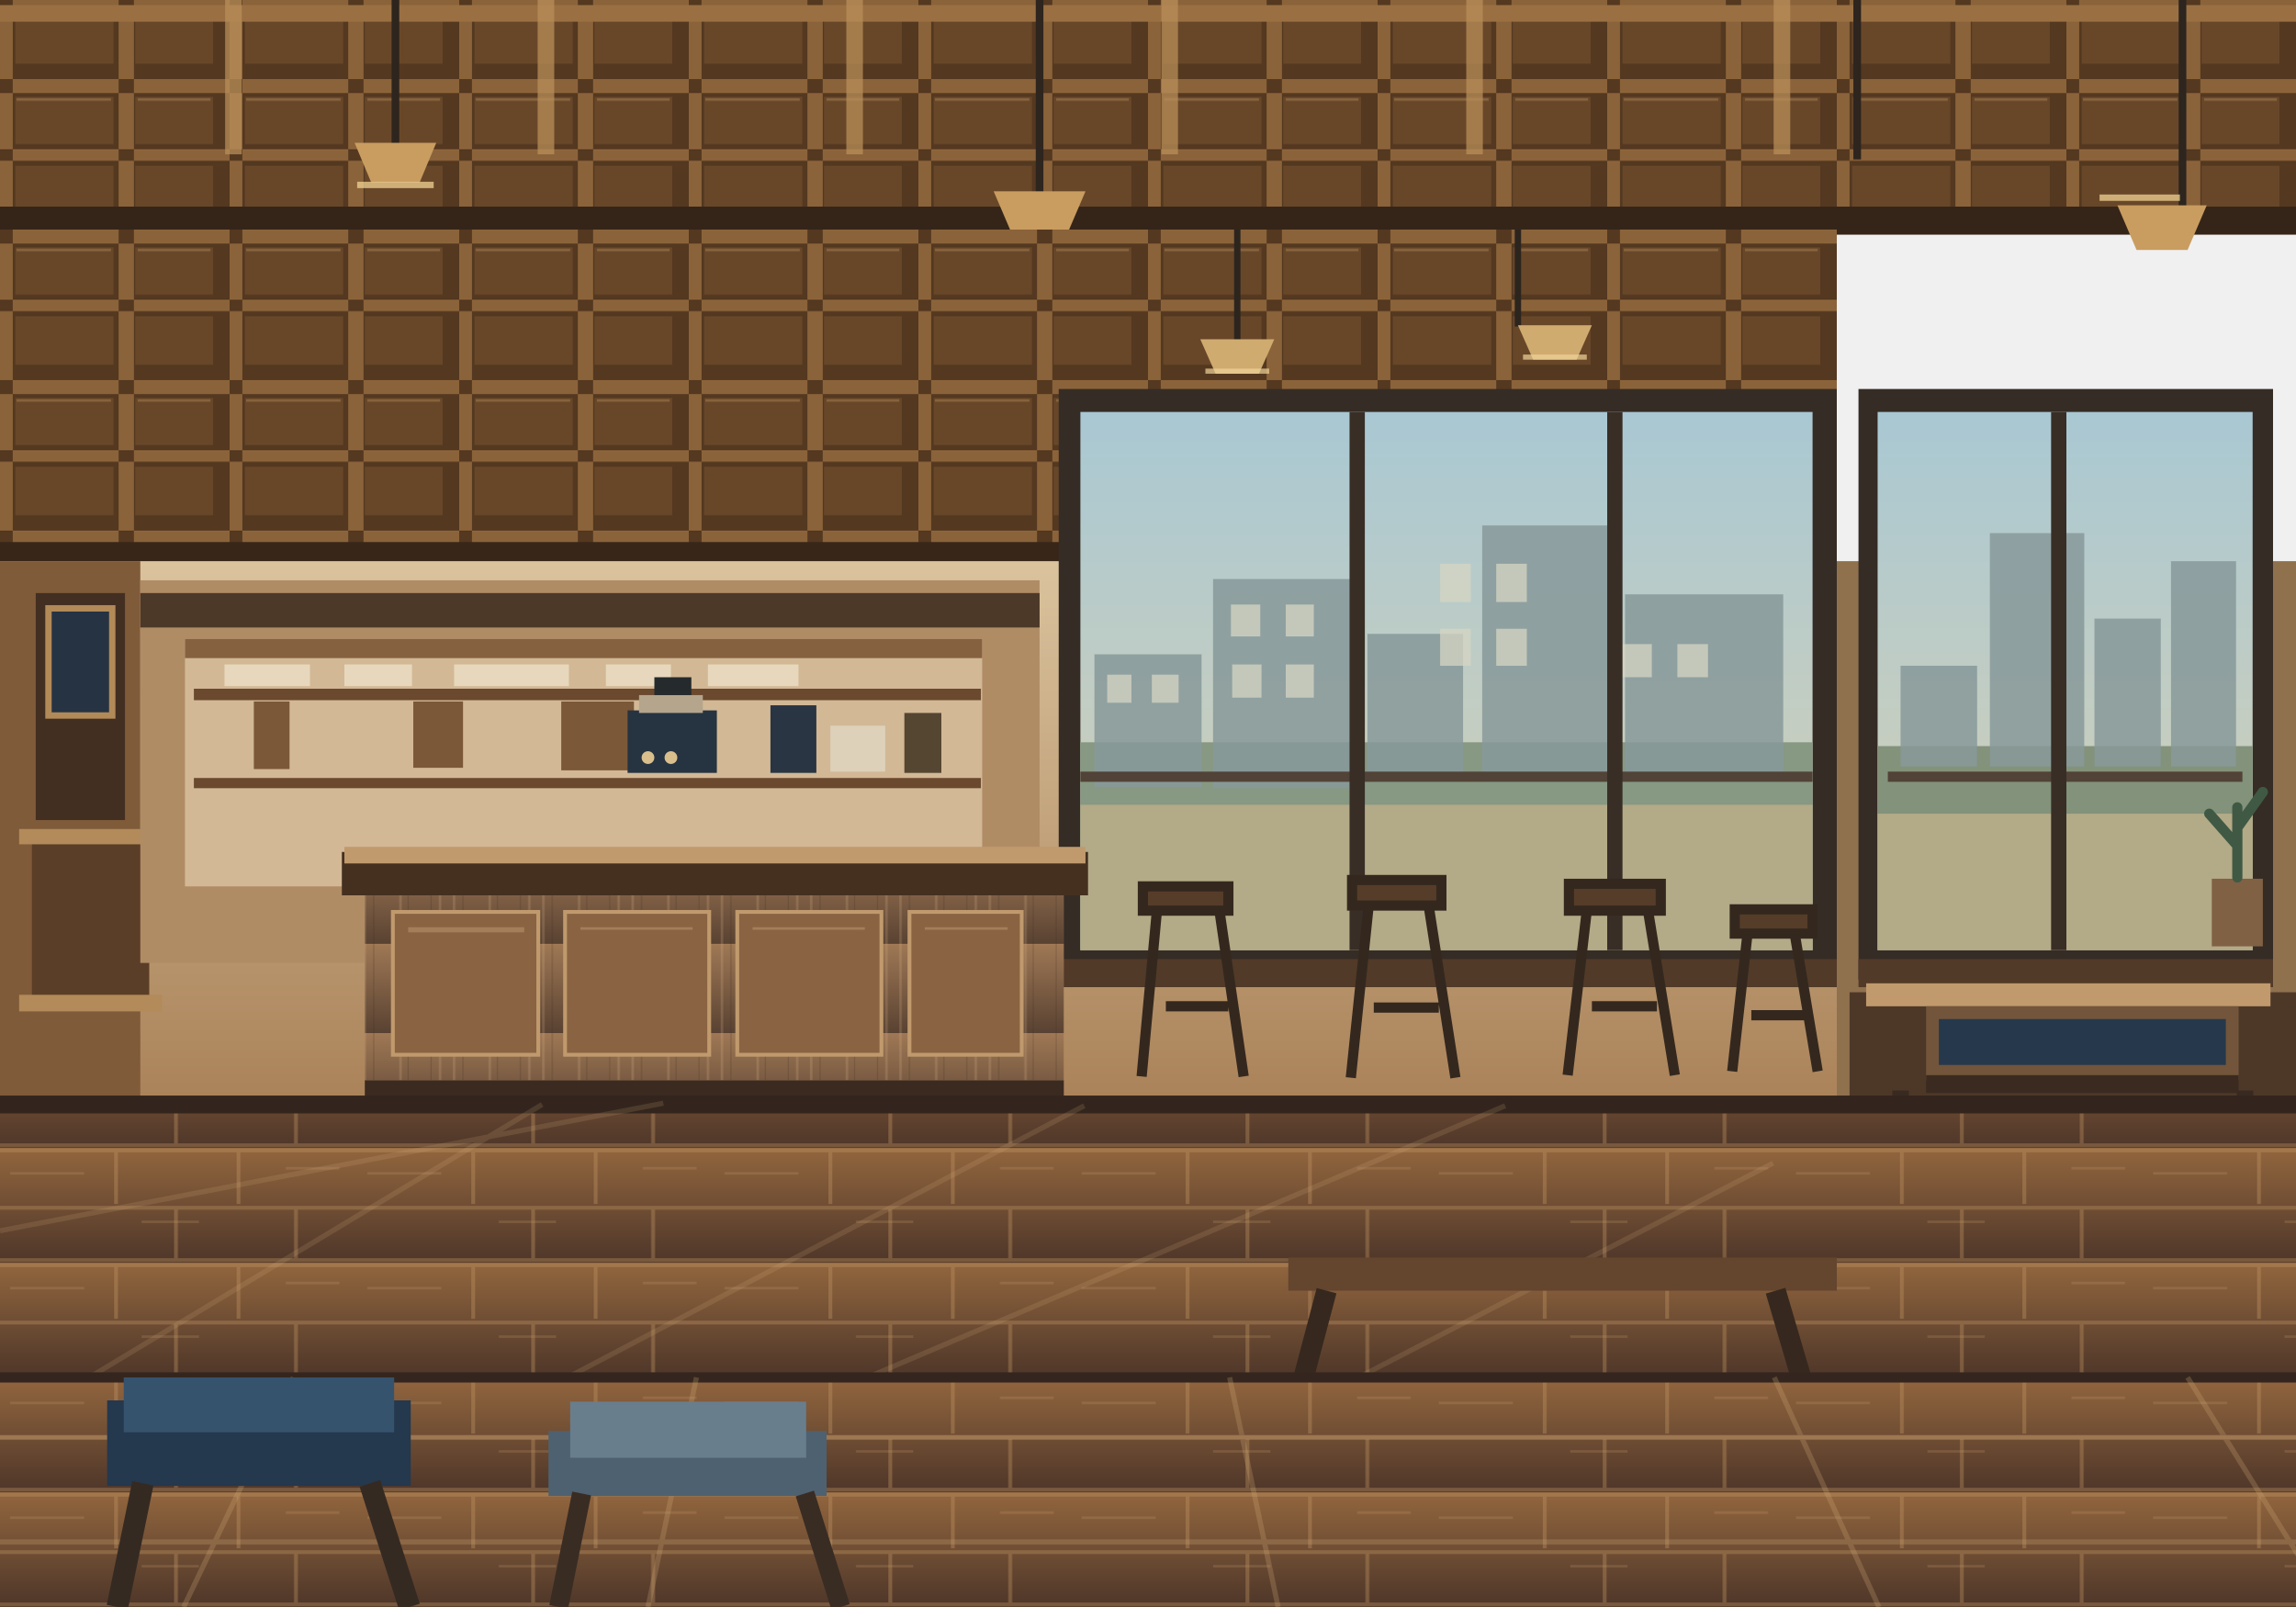
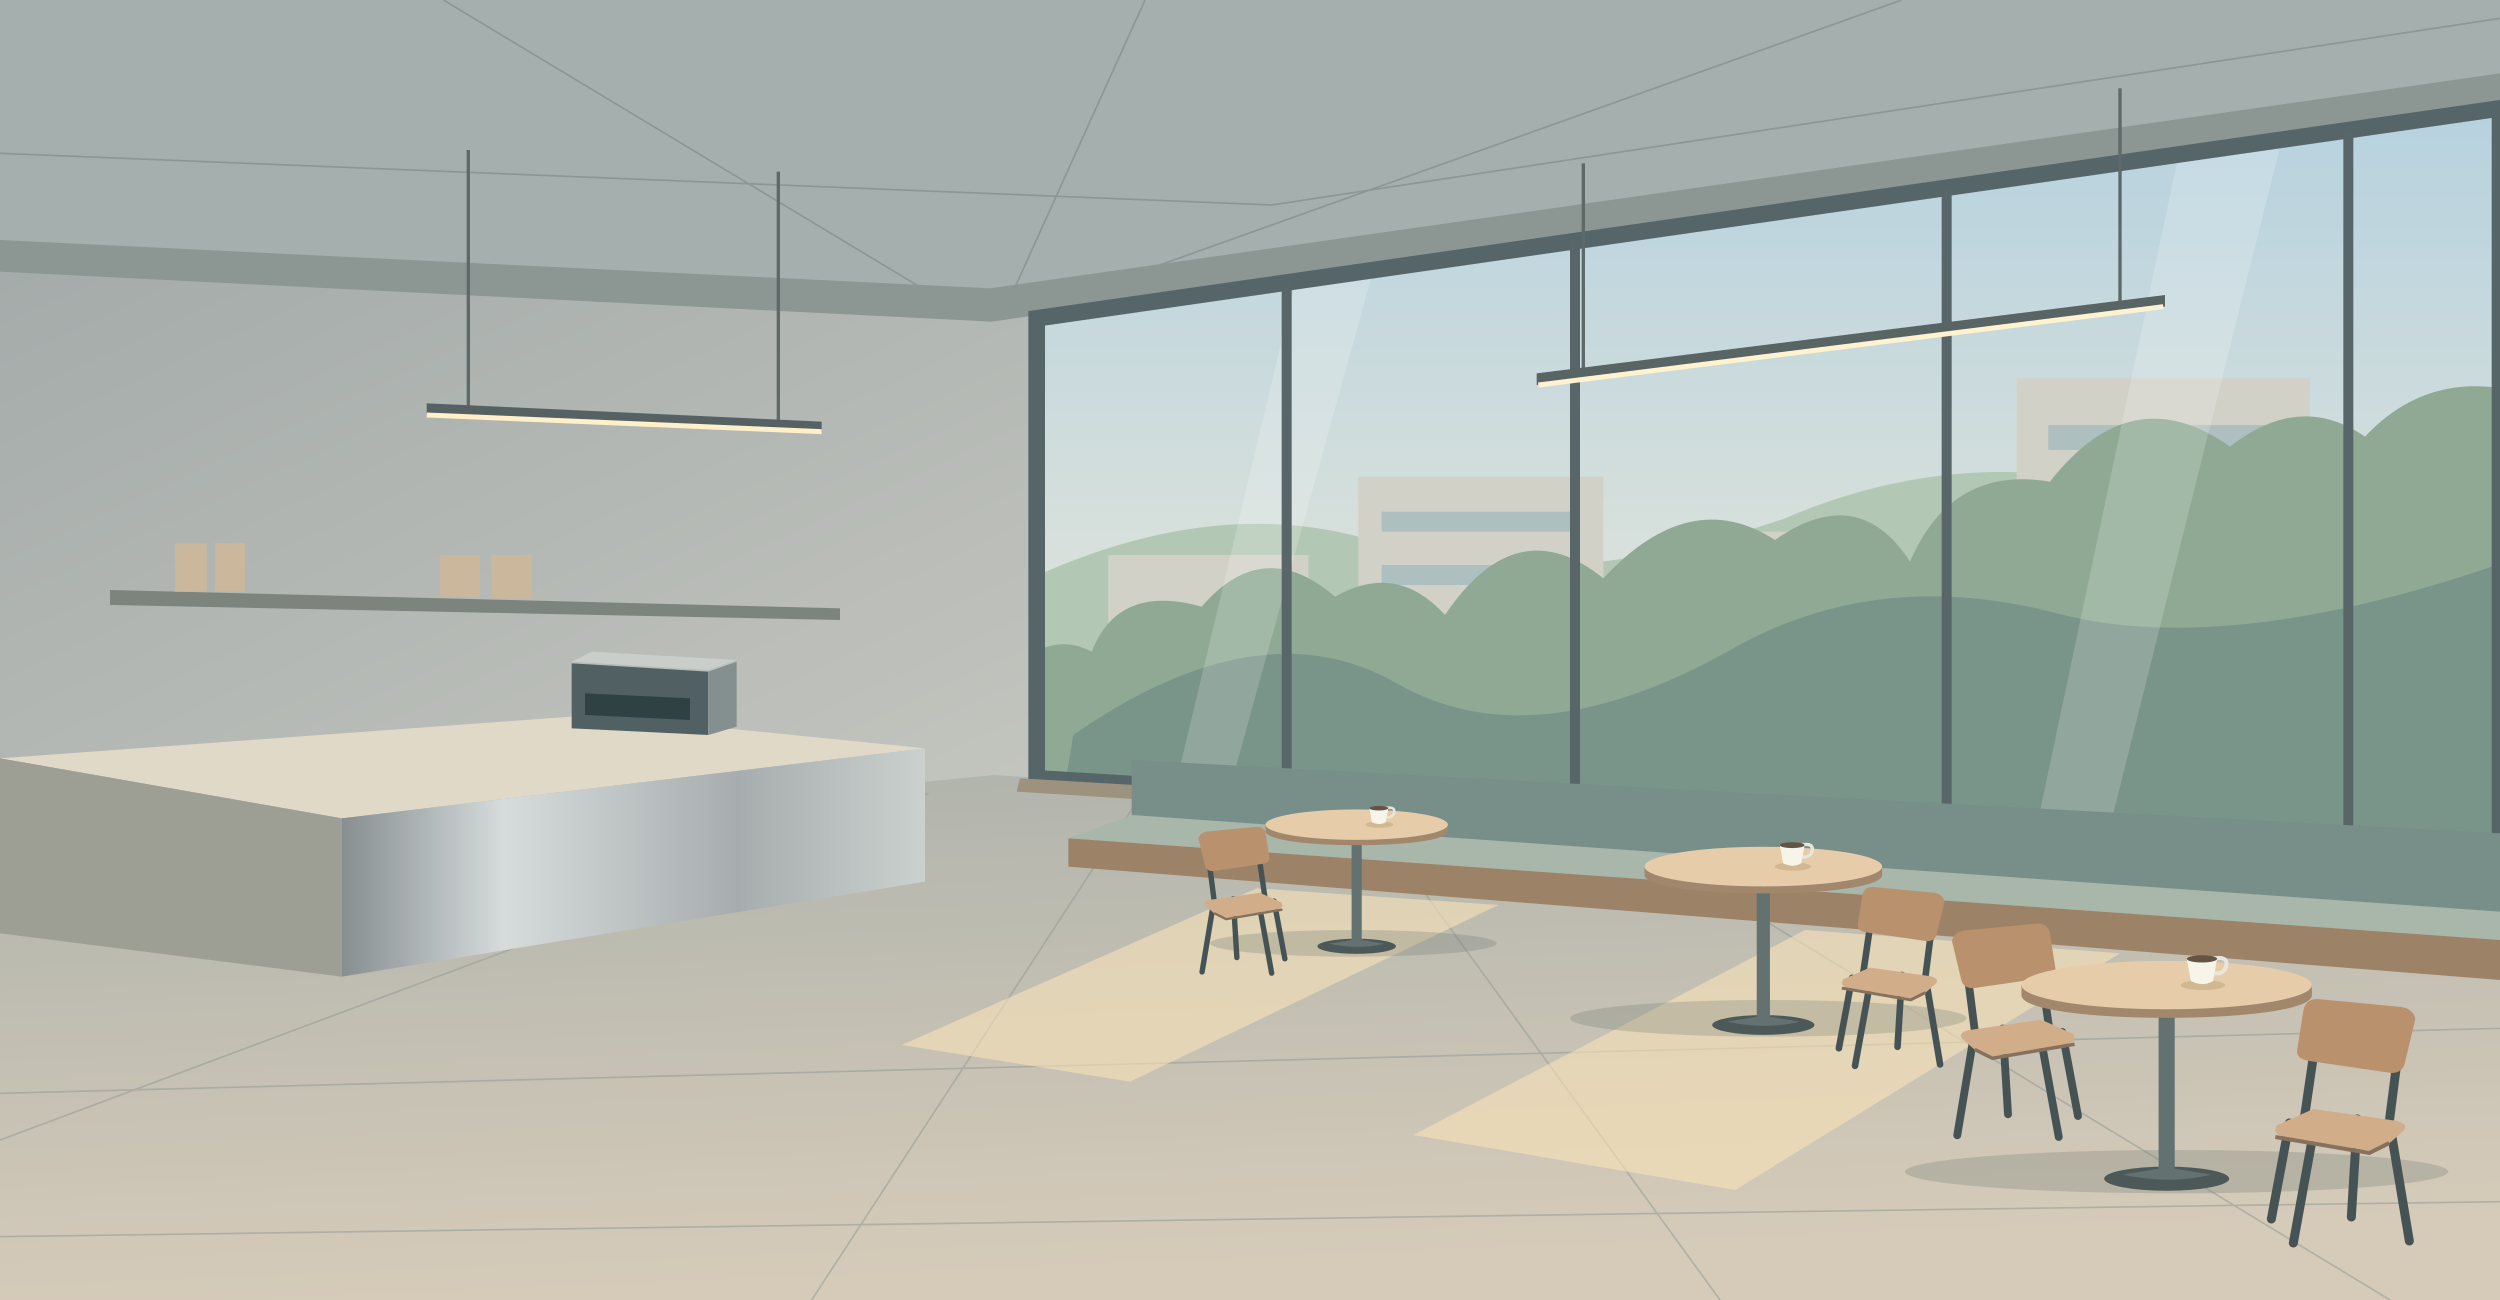
- <svg xmlns="http://www.w3.org/2000/svg" viewBox="0 -180 1800 1260" fill="none">
+ <svg xmlns="http://www.w3.org/2000/svg" viewBox="0 0 1500 780" role="img" aria-labelledby="title">
  <defs>
-     <linearGradient id="wall" x2="0" y2="1">
-       <stop stop-color="#dac39d" />
-       <stop offset="1" stop-color="#aa8259" />
+     <linearGradient id="wall" x2=".9" y2="1">
+       <stop stop-color="#9ba4a4" />
+       <stop offset="1" stop-color="#e5e0d4" />
    </linearGradient>
-     <linearGradient id="wood" x2="0" y2="1">
-       <stop stop-color="#a77a4b" />
-       <stop offset="1" stop-color="#67442b" />
-     </linearGradient>
-     <linearGradient id="floor" x2="0" y2="1">
-       <stop stop-color="#92663e" />
-       <stop offset="1" stop-color="#4e3629" />
+     <linearGradient id="floor" x2=".2" y2="1">
+       <stop stop-color="#afb3ac" />
+       <stop offset="1" stop-color="#d6cbb9" />
    </linearGradient>
    <linearGradient id="sky" x2="0" y2="1">
-       <stop stop-color="#a9c8d3" />
-       <stop offset="1" stop-color="#d7d1b5" />
+       <stop stop-color="#b5d1df" />
+       <stop offset="1" stop-color="#f0ebd9" />
    </linearGradient>
-     <linearGradient id="counter" x2="0" y2="1">
-       <stop stop-color="#9f7855" />
-       <stop offset="1" stop-color="#594232" />
+     <linearGradient id="metal">
+       <stop stop-color="#878e90" />
+       <stop offset=".28" stop-color="#d6dcdc" />
+       <stop offset=".68" stop-color="#a7adae" />
+       <stop offset="1" stop-color="#cbd1ce" />
    </linearGradient>
-     <pattern id="ceiling" width="180" height="118" patternUnits="userSpaceOnUse">
-       <rect width="180" height="118" fill="#543820" />
-       <path d="M0 0h180v11H0zM0 0v118h10V0m83 0v118h12V0m75 0v118h10V0M0 55h180v9H0" fill="#8b633a" />
-       <path d="M12 14h77v37H12zM106 14h61v37h-61zM12 68h77v38H12zm94 0h61v38h-61z" fill="#684729" />
-       <path d="M13 16h74M108 16h57" stroke="#b28a58" stroke-opacity=".42" stroke-width="2" />
-     </pattern>
-     <pattern id="planks" width="280" height="90" patternUnits="userSpaceOnUse">
-       <rect width="280" height="90" fill="url(#floor)" />
-       <path d="M0 2h280M0 88h280M91 2v42m96-42v42M0 47h280m-142 0v41m94-41v41" stroke="#c29865" stroke-opacity=".36" stroke-width="3" />
-       <path d="M8 20h58m45 38h45m68-42h42" stroke="#d1a774" stroke-opacity=".2" stroke-width="2" />
-     </pattern>
-     <pattern id="woodgrain" width="70" height="70" patternUnits="userSpaceOnUse">
-       <rect width="70" height="70" fill="url(#counter)" />
-       <path d="M6 0v70m28-70v70m31-70v70" stroke="#d5b18a" stroke-opacity=".22" stroke-width="2" />
-       <path d="M13 0v70m27-70v70m18-70v70" stroke="#37281e" stroke-opacity=".2" />
-     </pattern>
+     <clipPath id="view">
+       <path d="m622 191 878-126v455l-878-53z" />
+     </clipPath>
+     <g id="chair">
+       <g fill="none" stroke="#465355" stroke-width="4.5" stroke-linecap="round">
+         <path d="m-24-51-9 54m48-54 10 55m-32-62 3 49m31-47 9 48" />
+         <path d="m-22-49-6-47m48 41-7-48" />
+       </g>
+       <path d="M-36-108q1-5 7-6l42-4q6 0 7 6l3 19q1 5-6 6l-41 6q-6 0-7-6z" fill="#b9916d" />
+       <path d="m-27-57 42-6 18 8q3 4-3 6l-43 7q-5 0-9-3l-8-7q-3-3 3-5z" fill="#d1ad89" />
+       <path d="m-23-46 10 5 47-8" stroke="#86715e" stroke-width="2" fill="none" />
+     </g>
+     <g id="table">
+       <ellipse cy="1" rx="31" ry="6" fill="#4d5959" />
+       <path d="M-4-91h8V-4l18 3q-20 5-44 0l18-3z" fill="#637171" />
+       <path d="M-72-95v5c0 15 144 15 144 0v-5" fill="#a1876b" />
+       <ellipse cy="-95" rx="72" ry="12" fill="#e7ccaa" />
+       <ellipse cx="18" cy="-95" rx="11" ry="2.5" fill="#d1b792" />
+       <path d="M22-108q10-2 7 5-2 3-6 2" fill="none" stroke="#e7e6dc" stroke-width="2" />
+       <path d="M10-108h15l-2 11q-5 3-11 0z" fill="#f7f5ea" />
+       <ellipse cx="17.5" cy="-108" rx="7.5" ry="1.8" fill="#655444" />
+     </g>
  </defs>
-   <rect x="0" y="-180" width="1800" height="180" fill="url(#ceiling)" />
-   <path d="M0-18h1800v22H0z" fill="#352519" />
-   <path d="M0-176h1800v13H0z" fill="#9a7043" />
-   <path d="M183-180v121m245-121v121m242-121v121m247-121v121m239-121v121m241-121v121" stroke="#b88d58" stroke-width="13" opacity=".75" />
-   <path d="M310-180v113m505-113v151m641-151v125m255-125v162" stroke="#2d251e" stroke-width="6" />
-   <path d="M278-68h64l-13 31h-38zM779-30h72l-15 35h-42zm1138-27h67l-14 32h-39zm-257 38h70l-15 35h-40z" fill="#c99d60" />
-   <path d="M280-35h60m442 40h66m798-30h63m213-1h58" stroke="#f5d797" stroke-width="5" opacity=".72" />
-   <path d="M0 0h1440v260H0z" fill="url(#ceiling)" />
-   <path d="M0 245h1440v20H0z" fill="#382719" />
-   <path d="M0 260h1440v426H0z" fill="url(#wall)" />
-   <path d="M0 260h110v426H0z" fill="#805b39" />
-   <path d="M28 285h70v178H28z" fill="#432f21" />
-   <path d="M38 297h50v84H38z" fill="#263342" stroke="#b28a58" stroke-width="5" />
-   <path d="M25 480h92v122H25z" fill="#5b3e28" />
-   <path d="M15 470h112v12H15zM15 600h112v13H15z" fill="#b38a59" />
-   <path d="M110 275h705v300H110z" fill="#b08c65" />
-   <path d="M110 285h705v27H110z" fill="#4d3928" />
-   <path d="M145 321h625v194H145z" fill="#d2b895" />
-   <path d="M145 321h625v15H145z" fill="#86613f" />
-   <path d="M152 360h617v9H152zM152 430h617v8H152z" fill="#6a492f" />
-   <path d="M176 341h67v17h-67zm94 0h53v17h-53zm86 0h90v17h-90zm119 0h51v17h-51zm80 0h71v17h-71z" fill="#e7d8bd" />
-   <path d="M199 370h28v53h-28zm125 0h39v52h-39zm116 0h57v54h-57z" fill="#7b5838" />
-   <path d="M492 377h70v49h-70z" fill="#263341" />
-   <path d="M501 365h50v14h-50z" fill="#b4a58c" />
-   <path d="M513 351h29v14h-29z" fill="#252a2c" />
-   <circle cx="508" cy="414" r="5" fill="#d9bf8c" />
-   <circle cx="526" cy="414" r="5" fill="#d9bf8c" />
-   <path d="M604 373h36v53h-36z" fill="#293542" />
-   <path d="M651 389h43v36h-43z" fill="#ded1b9" />
-   <path d="M709 379h29v47h-29z" fill="#554632" />
-   <path d="M830 125h610v463H830z" fill="#352c25" />
-   <path d="M847 143h574v422H847z" fill="url(#sky)" />
-   <path d="M847 402h574v163H847z" fill="#879883" />
-   <path d="M847 451h574v114H847z" fill="#b3aa87" />
-   <path d="M858 333h84v104h-84zm93-59h108v164H951zm121 43h75v116h-75zm90-85h104v201h-104zm112 54h124v147h-124z" fill="#87999a" opacity=".85" />
-   <path d="M868 349h19v22h-19zm35 0h21v22h-21zm62-55h23v25h-23zm43 0h22v25h-22zm-42 47h23v26h-23zm42 0h22v26h-22zm121-79h24v30h-24zm44 0h24v30h-24zm-44 51h24v29h-24zm44 0h24v29h-24zm94 12h28v26h-28zm48 0h24v26h-24z" fill="#d5d5c3" opacity=".75" />
-   <path d="M847 429h574" stroke="#514337" stroke-width="8" />
-   <path d="M1064 143v422m202-422v422" stroke="#382e26" stroke-width="12" />
-   <path d="M830 572h610v22H830z" fill="#523a28" />
-   <path d="M286 506h548v161H286z" fill="url(#woodgrain)" />
-   <path d="M268 488h585v34H268z" fill="#453020" />
-   <path d="M270 484h581v13H270z" fill="#c09a6d" />
-   <path d="M286 667h548v15H286z" fill="#3b2a20" />
-   <path d="M308 535h114v112H308zm135 0h113v112H443zm135 0h113v112H578zm135 0h88v112h-88z" fill="#896342" stroke="#c09a6d" stroke-width="3" />
-   <path d="M320 548h90v2h-90m135-2h88m47 0h88m47 0h65" stroke="#d6b38a" stroke-opacity=".35" stroke-width="2" />
-   <g fill="#563d29" stroke="#34281e" stroke-width="8">
-     <path d="M896 515h67v19h-67z" />
-     <path d="M907 534l-12 130m61-130 19 130m-61-55h49" fill="none" />
-     <path d="M1060 510h70v20h-70z" />
-     <path d="M1073 530l-14 135m61-135 21 135m-64-55h51" fill="none" />
-     <path d="M1230 513h72v21h-72z" />
-     <path d="M1244 534l-15 129m63-129 21 129m-65-54h51" fill="none" />
-     <path d="M1360 533h61v19h-61z" />
-     <path d="M1370 552l-12 108m49-108 18 108m-52-44h43" fill="none" />
+   <rect width="1500" height="780" fill="url(#wall)" />
+   <path d="M0 0h1500v51L596 182 0 151Z" fill="#a5afae" />
+   <g fill="none" stroke="#7b8889" opacity=".62">
+     <path d="m266 0 289 174M687 0l-81 179m535-179L651 175M0 92l763 31 737-112" />
  </g>
-   <path d="M970 0v88m220-88v76" stroke="#2c251e" stroke-width="5" />
-   <path d="M941 86h58l-12 27h-34zM1190 75h58l-12 27h-34z" fill="#d0ab70" />
-   <path d="M945 111h50m199-11h50" stroke="#f0d498" stroke-width="4" opacity=".7" />
-   <path d="M0 682h1440v218H0z" fill="url(#planks)" />
-   <path d="M0 686h1440" stroke="#33251d" stroke-width="14" />
-   <path d="M0 785l520-100m160 215 500-213M445 900l405-213m215 213 325-168M70 900l355-214" stroke="#d7b080" stroke-opacity=".16" stroke-width="4" />
-   <path d="M1010 806h430v26h-430z" fill="#64452e" />
-   <path d="M1040 832l-18 68m370-68 20 68" stroke="#36281e" stroke-width="16" />
-   <path d="M1440 260h360v426h-360z" fill="#90714e" />
-   <path d="M1457 125h325v463h-325z" fill="#352c25" />
-   <path d="M1472 143h294v422h-294z" fill="url(#sky)" />
-   <path d="M1472 405h294v160h-294z" fill="#83927a" />
-   <path d="M1472 458h294v107h-294z" fill="#b3aa87" />
-   <path d="M1490 342h60v79h-60zm70-104h74v183h-74zm82 67h52v116h-52zm60-45h51v161h-51z" fill="#87999a" opacity=".85" />
-   <path d="M1480 429h278" stroke="#514337" stroke-width="8" />
-   <path d="M1614 143v422" stroke="#382e26" stroke-width="12" />
-   <path d="M1457 572h325v22h-325z" fill="#523a28" />
-   <path d="M1450 598h350v88h-350z" fill="#4d3828" />
-   <path d="M1463 591h317v18h-317z" fill="#c09a6d" />
-   <path d="M1510 609h245v58h-245z" fill="#72553b" />
-   <path d="M1520 619h225v36h-225z" fill="#26394c" />
-   <path d="M1510 663h245v14h-245z" fill="#3b2a20" />
-   <path d="M1490 675v78m270-78v78" stroke="#382a20" stroke-width="13" />
-   <path d="M1734 509h40v53h-40z" fill="#806144" />
-   <path d="M1754 508v-55m0 30-22-25m22 11 20-28" stroke="#405944" stroke-width="8" stroke-linecap="round" />
-   <path d="M1440 686h360v214h-360z" fill="url(#planks)" />
-   <path d="M1440 686h360" stroke="#33251d" stroke-width="14" />
-   <rect x="0" y="900" width="1800" height="180" fill="url(#planks)" />
-   <path d="M0 900h1800" stroke="#34261e" stroke-width="8" />
-   <path d="M0 947h1800m-1800 82h1800M230 900l-86 180m402-180-38 180m456-180 38 180m389-180 82 180m242-180 112 180" stroke="#d6ad79" stroke-opacity=".25" stroke-width="4" />
-   <path d="M84 918h238v67H84z" fill="#24384e" />
-   <path d="M97 900h212v43H97z" fill="#36536e" />
-   <path d="M112 983l-20 97m198-97 31 97" stroke="#352a22" stroke-width="17" />
-   <path d="M430 942h218v51H430z" fill="#4e6170" />
-   <path d="M447 919h185v44H447z" fill="#687e8d" />
-   <path d="M456 991l-18 89m193-89 28 89" stroke="#392c23" stroke-width="15" />
+   <path d="m0 144 594 29L1500 44v17L595 193 0 163Z" fill="#8c9692" />
+   <path d="M0 524 596 465l904 56v259H0z" fill="url(#floor)" />
+   <g fill="none" stroke="#929b95" opacity=".56">
+     <path d="m0 684 557-208m-70 304 197-302m348 302L815 481m619 299-478-290M0 656l1500-39M0 742l1500-21" />
+   </g>
+   <g clip-path="url(#view)">
+     <rect x="610" y="56" width="900" height="472" fill="url(#sky)" />
+     <path d="M606 353q121-60 223-27t242-15q107-46 217-16t240-44v281H606z" fill="#b3c8b4" />
+     <g fill="#d2d1c7">
+       <path d="M665 333h120v181H665zm150-47h147v228H815zm209 33h99v195h-99zm186-92h176v287h-176z" />
+     </g>
+     <g fill="#aebfc0">
+       <path d="M829 307h118v12H829zm0 32h118v12H829zm0 32h118v12H829zm400-116h139v15h-139zm0 37h139v15h-139zm0 37h139v15h-139z" />
+     </g>
+     <path d="M590 422q33-48 65-31 16-41 66-27 37-43 80-6 37-21 66 11 43-64 95-22 52-56 103-23 50-35 81 13 25-58 84-48 49-63 108-21 42-33 81-6 44-47 111-21v294H590z" fill="#8fa994" />
+     <path d="M644 441q112-78 194-31t202-21q87-49 194-21t281-35v192H630z" fill="#799488" />
+     <path d="m782 150 47-6-93 336-32-3zm530-80 63-10-111 444-43-3z" fill="#fff" opacity=".18" />
+   </g>
+   <path d="m622 191 878-126v455l-878-53z" fill="none" stroke="#566568" stroke-width="10" />
+   <g stroke="#596669" stroke-width="6">
+     <path d="M772 169v308m173-333v344m223-375v388m241-423v439" />
+   </g>
+   <path d="m612 467 888 52v12l-890-56z" fill="#9d927e" />
+   <path d="m66 354 438 11v7l-438-9z" fill="#7d847e" />
+   <g fill="#cbb79c">
+     <path d="M105 326h19v29h-19zm24 0h18v29h-18zm135 7h24v25h-24zm31 0h24v26h-24z" />
+   </g>
+   <path d="m0 455 356-26 199 20-350 42z" fill="#e1d9c7" />
+   <path d="m0 455 205 36v95L0 560z" fill="#9d9e94" />
+   <path d="m205 491 350-42v80l-350 57z" fill="url(#metal)" />
+   <path d="m343 397 82 5 17-6-87-5z" fill="#c9ceca" />
+   <path d="m343 398 82 5v38l-82-4z" fill="#506063" />
+   <path d="m425 403 17-6v39l-17 5z" fill="#84908f" />
+   <path d="m351 416 63 3v13l-63-3z" fill="#304144" />
+   <g stroke="#5e6969" stroke-width="2">
+     <path d="M281 90v156m186-143v151M950 98v127m322-172v133" />
+   </g>
+   <path d="m256 242 237 11v6l-237-10z" fill="#566163" />
+   <path d="m256 249 237 10" stroke="#fff0ca" stroke-width="3" />
+   <path d="m922 224 377-47v7l-377 47z" fill="#596565" />
+   <path d="m923 231 375-47" stroke="#fff2ce" stroke-width="3" />
+   <path d="m679 456 821 44v52l-821-61z" fill="#778e89" />
+   <path d="m679 489 821 58v17l-859-61z" fill="#a9b6aa" />
+   <path d="m641 503 859 61v24l-859-68z" fill="#9c8267" />
+   <path d="m754 533 145 10-221 106-137-22zm329 25 189 14-231 142-193-33z" fill="#f9e3b8" opacity=".58" />
+   <g fill="#6d776e" opacity=".27">
+     <ellipse cx="812" cy="566" rx="86" ry="8" />
+     <ellipse cx="1061" cy="611" rx="119" ry="11" />
+     <ellipse cx="1306" cy="703" rx="163" ry="13" />
+   </g>
+   <use href="#table" transform="translate(814 567) scale(.76)" />
+   <use href="#chair" transform="translate(745 581) scale(.72)" />
+   <use href="#table" transform="translate(1058 614) scale(.99)" />
+   <use href="#chair" transform="translate(1135 636) scale(-.88 .88)" />
+   <use href="#chair" transform="translate(1209 678) scale(1.05)" />
+   <use href="#table" transform="translate(1300 706) scale(1.21)" />
+   <use href="#chair" transform="translate(1406 741) scale(-1.2 1.2)" />
</svg>
